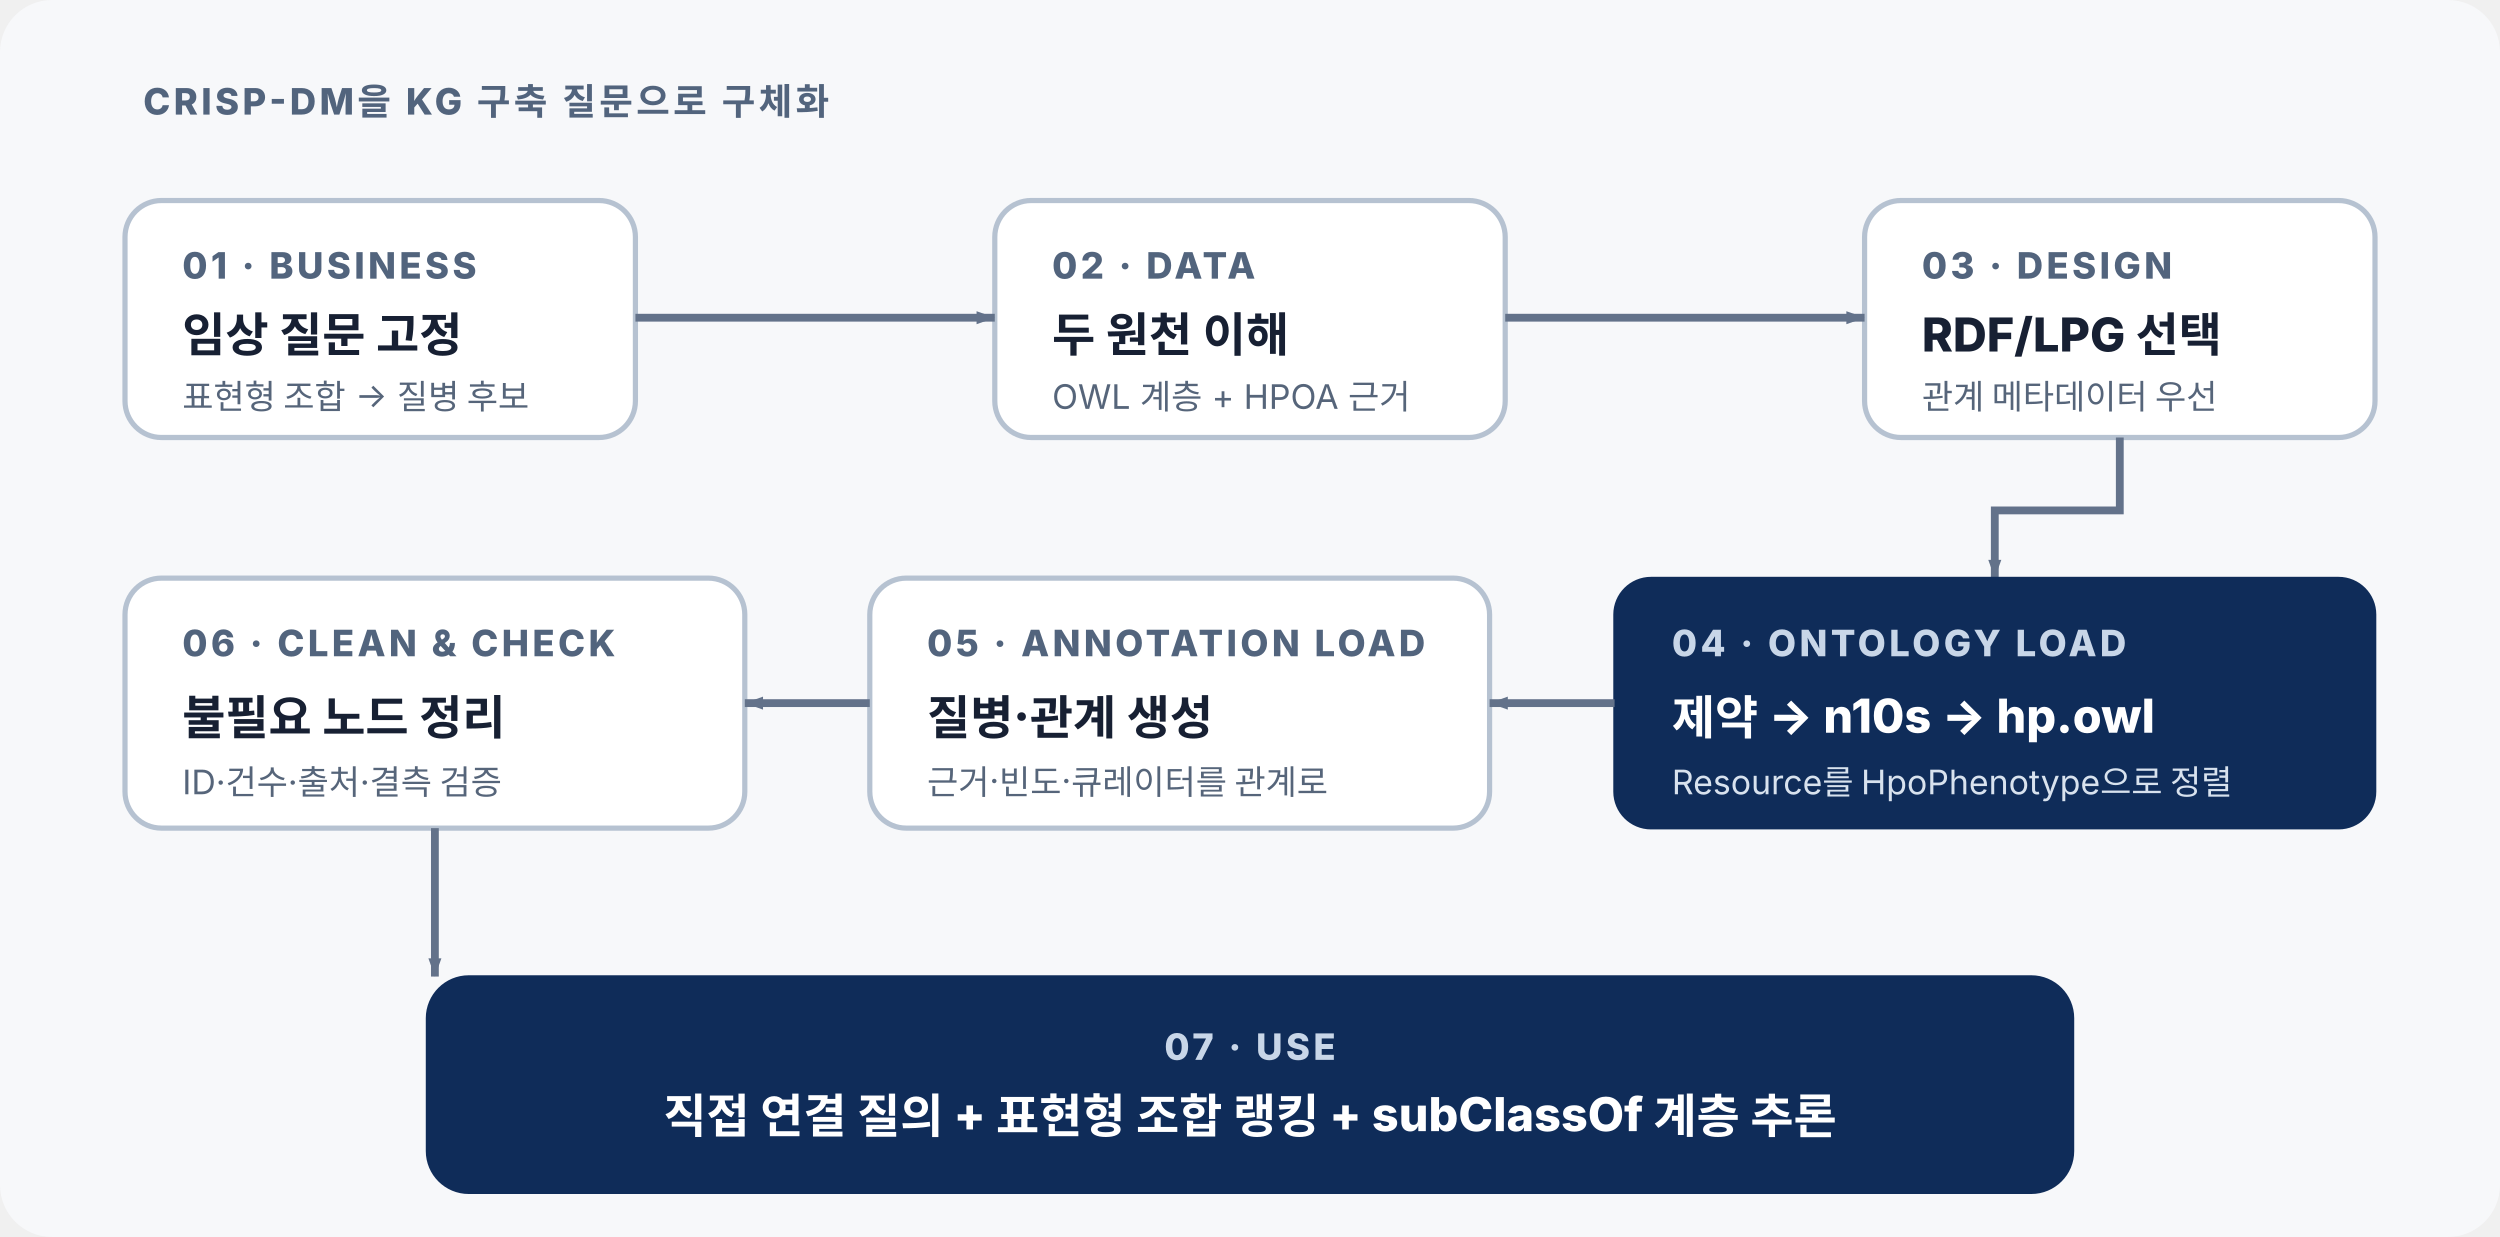
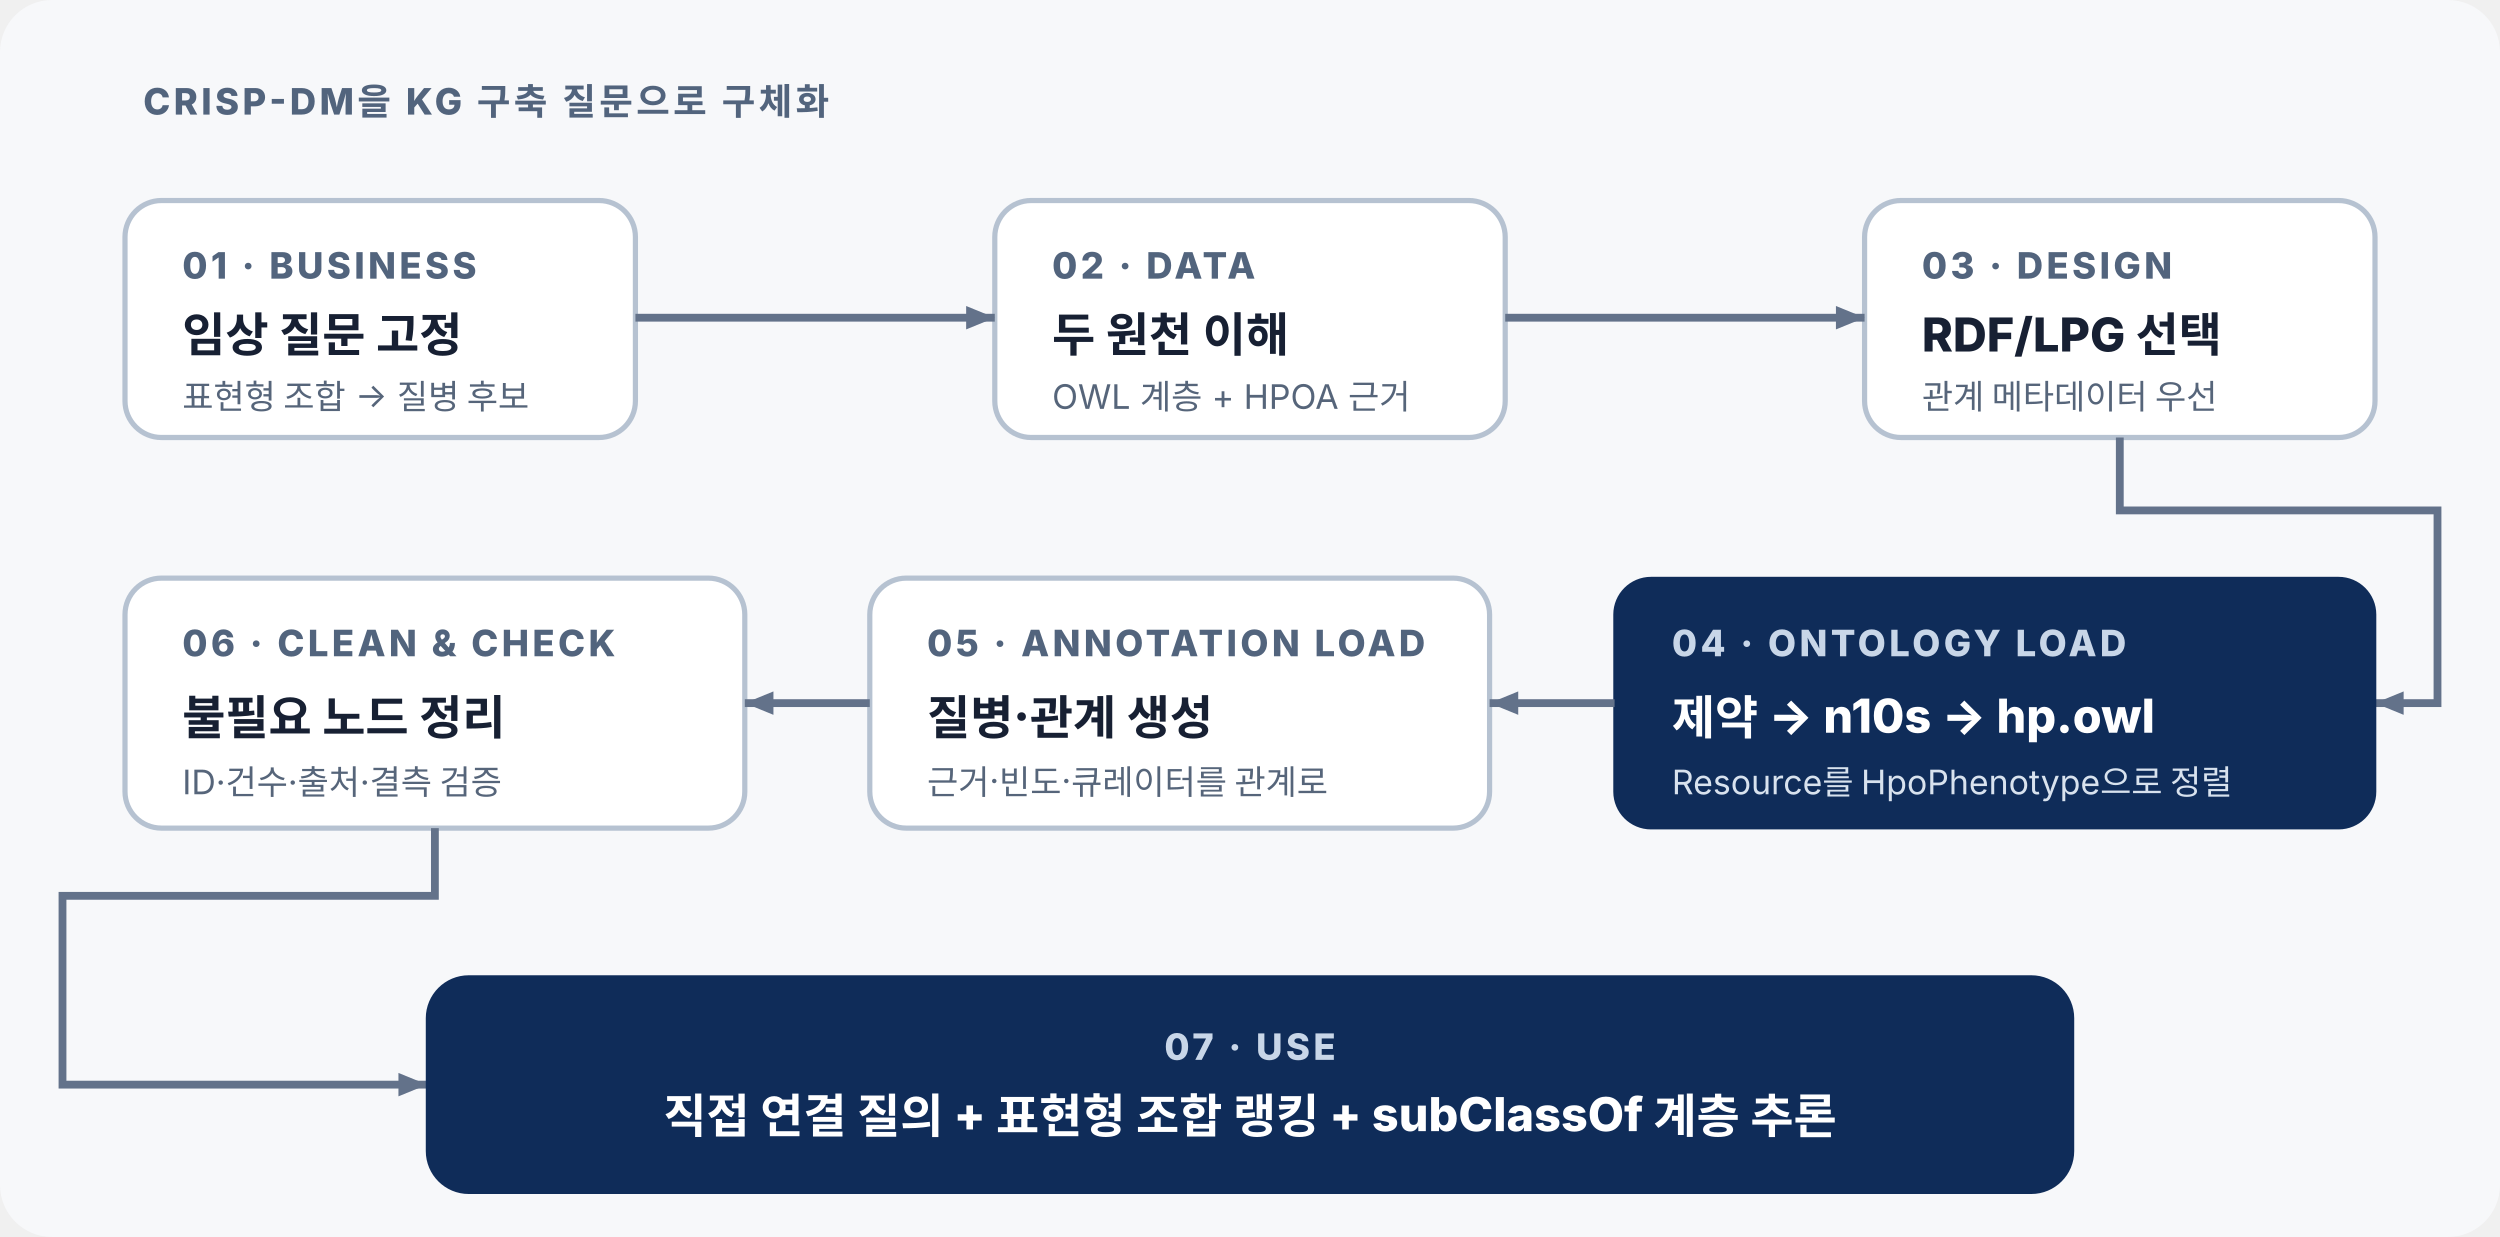
<svg xmlns="http://www.w3.org/2000/svg" viewBox="0 0 960 475" role="img" aria-labelledby="title desc">
  <defs>
-     <marker id="arrow" markerUnits="userSpaceOnUse" viewBox="0 0 8 6" refX="7.5" refY="3" markerWidth="8" markerHeight="6" orient="auto">
-       <path d="M.5.5 7.5 3 .5 5.5Z" fill="#63728a" />
+     <marker id="arrow" markerUnits="userSpaceOnUse" viewBox="0 0 12 10" refX="11.5" refY="5" markerWidth="12" markerHeight="10" orient="auto">
+       <path d="M.5.5 11.5 5 .5 9.5Z" fill="#63728a" />
    </marker>
    <style>
      text{font-family:system-ui,-apple-system,BlinkMacSystemFont,"Segoe UI",sans-serif;fill:#172033}
      .eyebrow{font-size:14px;font-weight:800;letter-spacing:1.3px;fill:#52647d}
      .head{font-size:18px;font-weight:800}
      .small{font-size:13px;fill:#56657a}
      .box{fill:#fff;stroke:#b6c2d1;stroke-width:2}
      .navy{fill:#0f2c59;stroke:#0f2c59}
      .line{fill:none;stroke:#63728a;stroke-width:3;marker-end:url(#arrow)}
    </style>
  </defs>
  <rect width="960" height="475" rx="20" fill="#f7f8fa" />
  <text x="55" y="44" class="eyebrow">CRISP-DM을 KG 구축 질문으로 구체화</text>
  <g>
    <rect class="box" x="48" y="77" width="196" height="91" rx="14" />
    <text x="70" y="107" class="eyebrow">01 · BUSINESS</text>
    <text x="70" y="135" class="head">임상 질문 고정</text>
    <text x="70" y="157" class="small">표현형 조합 → 질병 후보</text>
    <rect class="box" x="382" y="77" width="196" height="91" rx="14" />
    <text x="404" y="107" class="eyebrow">02 · DATA</text>
    <text x="404" y="135" class="head">두 원천 이해</text>
    <text x="404" y="157" class="small">OWL 계층 + HPOA 근거</text>
    <rect class="box" x="716" y="77" width="196" height="91" rx="14" />
    <text x="738" y="107" class="eyebrow">03 · DESIGN</text>
    <text x="738" y="135" class="head">RDF/LPG 선택</text>
    <text x="738" y="157" class="small">관계 메타데이터 우선</text>
    <path class="line" d="M244 122H382" />
    <path class="line" d="M578 122H716" />
  </g>
-   <path class="line" d="M814 168V196H766V222" />
+   <path class="line" d="M814 168V196H936V270H912" />
  <g>
    <rect class="navy" x="620" y="222" width="292" height="96" rx="14" />
    <text x="642" y="252" class="eyebrow" style="fill:#c8d6e8">04 · ONTOLOGY LOAD</text>
    <text x="642" y="282" class="head" style="fill:#fff">제약 → n10s → hp.owl</text>
    <text x="642" y="305" class="small" style="fill:#d8e2ee">Resource를 HpoPhenotype으로 정렬</text>
    <rect class="box" x="334" y="222" width="238" height="96" rx="14" />
    <text x="356" y="252" class="eyebrow">05 · ANNOTATION LOAD</text>
    <text x="356" y="282" class="head">질병·관계 생성</text>
    <text x="356" y="305" class="small">근거·빈도·큐레이터를 관계로</text>
    <rect class="box" x="48" y="222" width="238" height="96" rx="14" />
    <text x="70" y="252" class="eyebrow">06 · CLEAN &amp; CHECK</text>
    <text x="70" y="282" class="head">불필요 노드 정리</text>
    <text x="70" y="305" class="small">ID·건수·출처·결측 검증</text>
    <path class="line" d="M620 270H572" />
    <path class="line" d="M334 270H286" />
  </g>
-   <path class="line" d="M167 318V375" />
+   <path class="line" d="M167 318V344H24V416.5H164" />
  <rect class="navy" x="164" y="375" width="632" height="83" rx="16" />
  <text x="480" y="407" class="eyebrow" text-anchor="middle" style="fill:#c8d6e8">07 · USE</text>
  <text x="480" y="435" class="head" text-anchor="middle" style="fill:#fff">직접 연결 질의 + 표현형 조합 랭킹 + subClassOf 계층 추론</text>
</svg>
